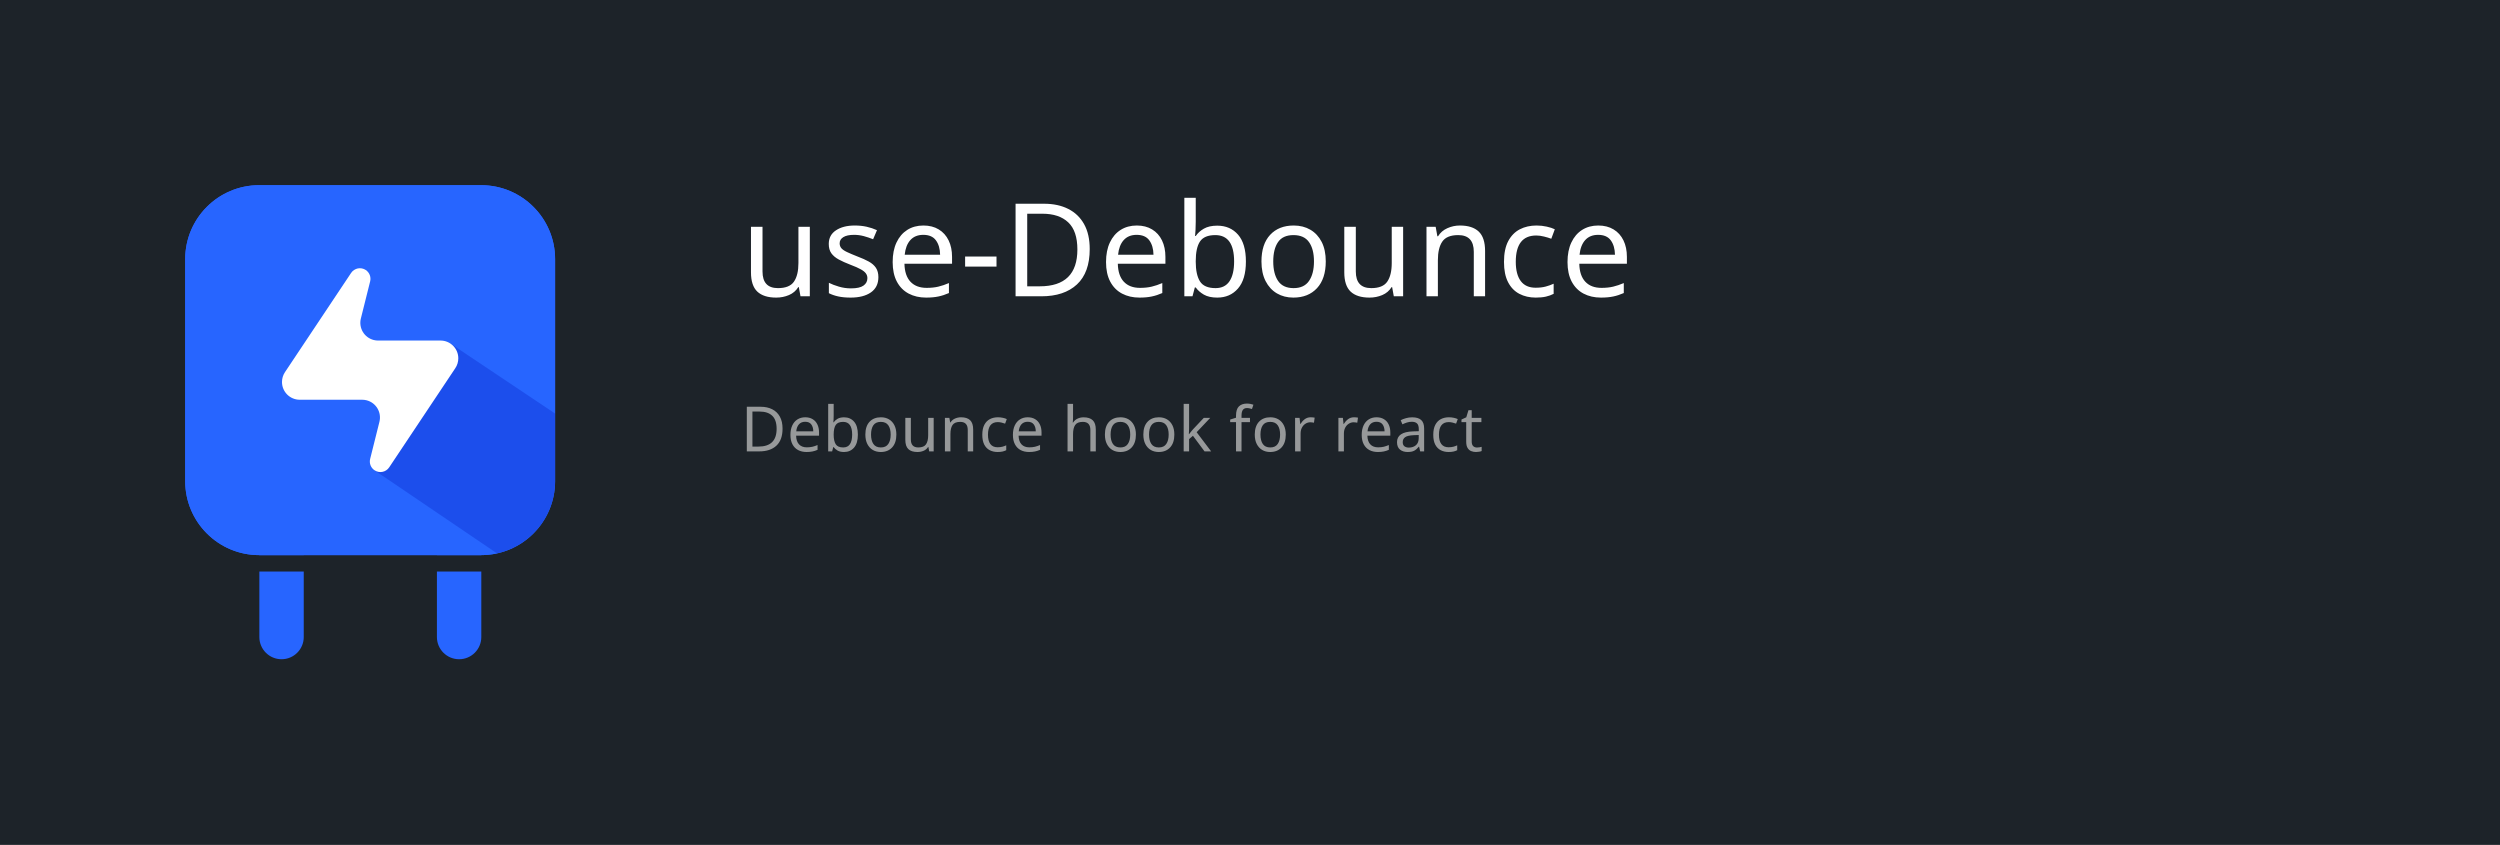
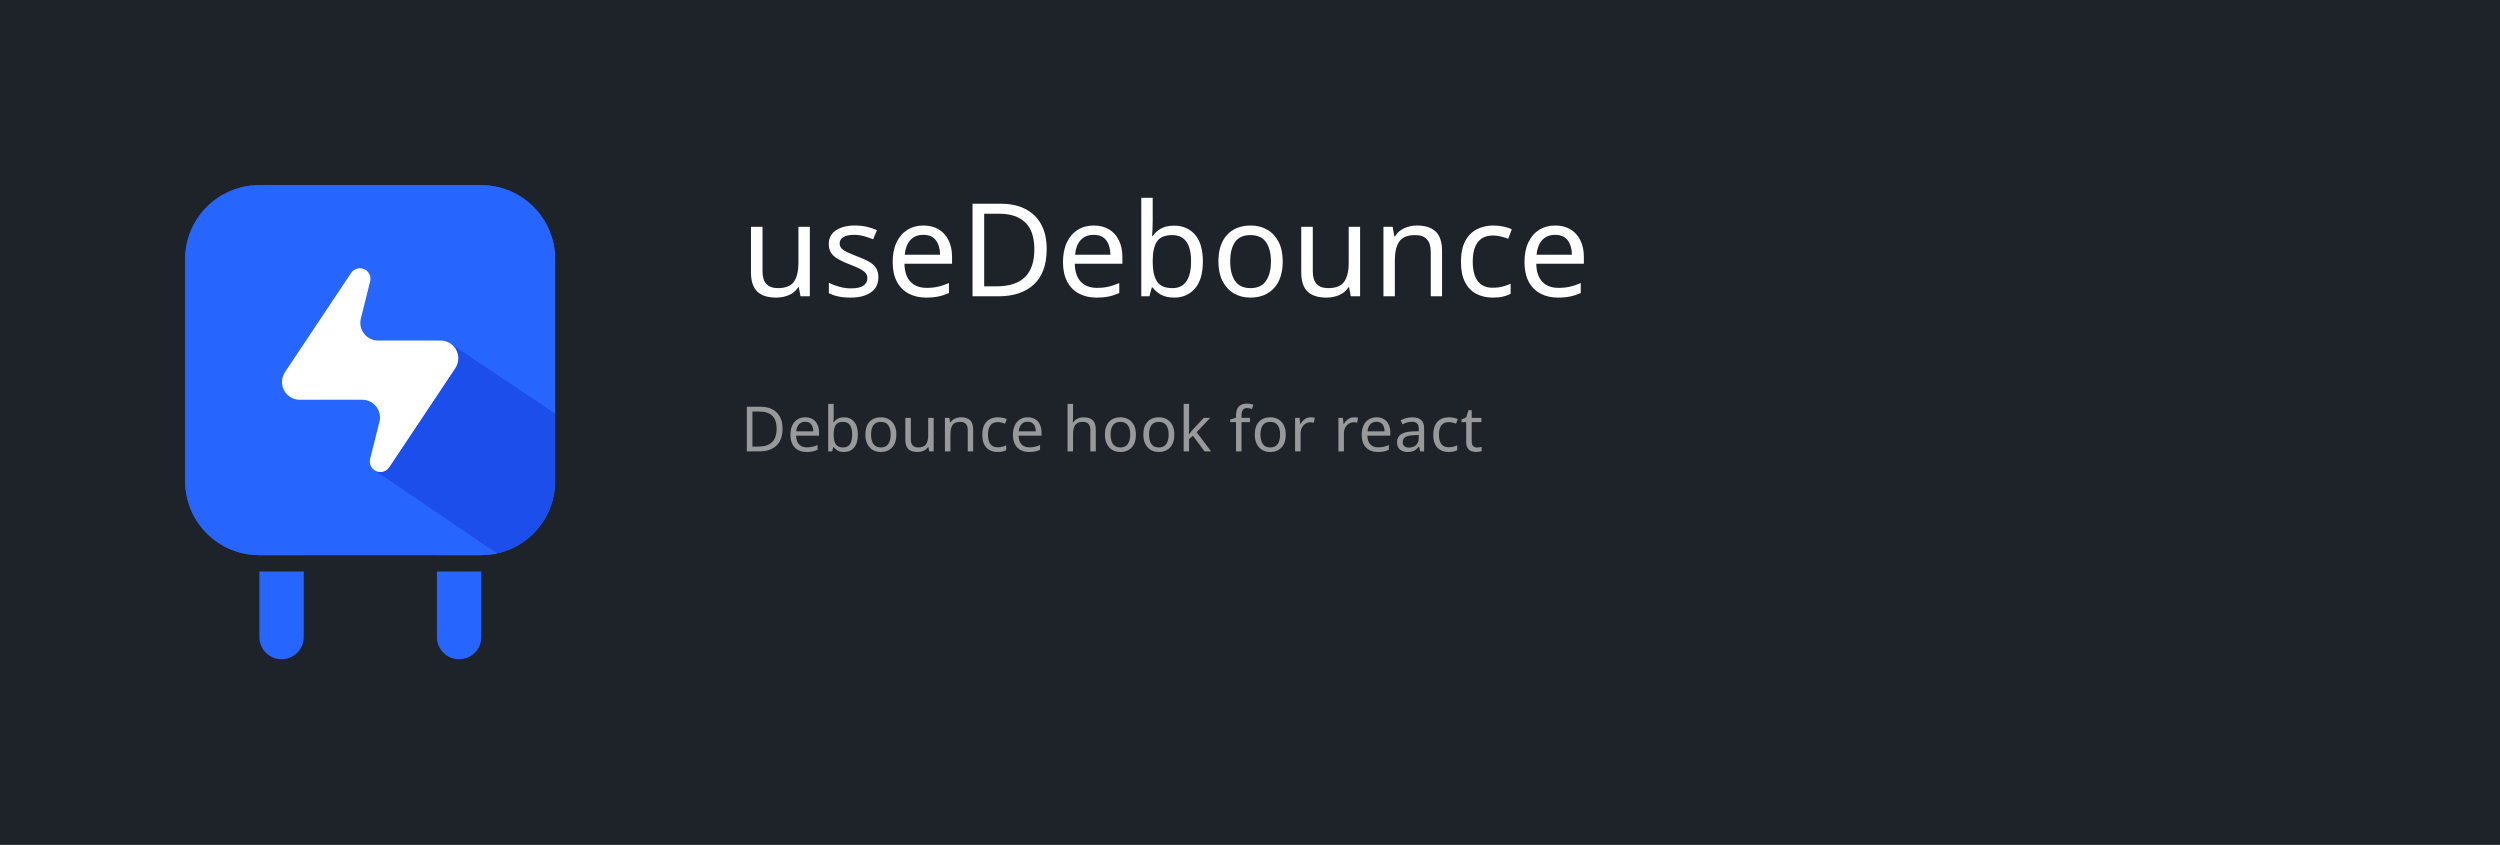
<svg xmlns="http://www.w3.org/2000/svg" xmlns:xlink="http://www.w3.org/1999/xlink" width="1080px" height="365px" viewBox="0 0 1080 365" version="1.1">
  <defs>
    <path d="M31.962,0 L127.846,0 C145.498,0 159.808,14.31 159.808,31.962 L159.808,127.846 C159.808,145.498 145.498,159.808 127.846,159.808 L31.962,159.808 C14.31,159.808 0,145.498 0,127.846 L0,31.962 C0,14.31 14.31,0 31.962,0 Z" id="path-1" />
  </defs>
  <g id="Artboard" stroke="none" stroke-width="1" fill="none" fill-rule="evenodd">
    <rect fill="#FFFFFF" x="0" y="0" width="1080" height="365" />
    <rect id="Rectangle" fill="#1D2329" x="0" y="0" width="1080" height="365" />
    <g id="Final-Icon" transform="translate(80, 80)">
      <path d="M127.925,166.91 L127.926,195.202 C127.926,200.497 123.633,204.79 118.337,204.79 C113.042,204.79 108.749,200.497 108.749,195.202 L108.749,166.91 L127.925,166.91 Z M118.337,127.846 C123.633,127.846 127.926,132.139 127.926,137.434 L127.925,159.807 L108.749,159.807 L108.749,137.434 C108.749,132.139 113.042,127.846 118.337,127.846 Z" id="Shape" fill="#2765FF" fill-rule="nonzero" />
      <path d="M51.218,166.91 L51.218,195.202 C51.218,200.497 46.925,204.79 41.63,204.79 C36.334,204.79 32.041,200.497 32.041,195.202 L32.041,166.91 L51.218,166.91 Z M41.63,127.846 C46.925,127.846 51.218,132.139 51.218,137.434 L51.218,159.807 L32.041,159.807 L32.041,137.434 C32.041,132.139 36.334,127.846 41.63,127.846 Z" id="Shape" fill="#2765FF" fill-rule="nonzero" />
      <path d="M31.962,0 L127.846,0 C145.498,0 159.808,14.31 159.808,31.962 L159.808,127.846 C159.808,145.498 145.498,159.808 127.846,159.808 L31.962,159.808 C14.31,159.808 0,145.498 0,127.846 L0,31.962 C0,14.31 14.31,0 31.962,0 Z" id="Rectangle" fill="#2765FF" fill-rule="nonzero" />
      <g id="Shadow-Mask">
        <g id="Mask" fill="#2765FF" fill-rule="nonzero">
          <path d="M31.962,0 L127.846,0 C145.498,0 159.808,14.31 159.808,31.962 L159.808,127.846 C159.808,145.498 145.498,159.808 127.846,159.808 L31.962,159.808 C14.31,159.808 0,145.498 0,127.846 L0,31.962 C0,14.31 14.31,0 31.962,0 Z" id="path-1" />
        </g>
        <g id="Rectangle-Clipped">
          <mask id="mask-2" fill="white">
            <use xlink:href="#path-1" />
          </mask>
          <g id="path-1" />
          <polygon id="Rectangle" fill="#0036BC" fill-rule="nonzero" opacity="0.284" style="mix-blend-mode: multiply;" mask="url(#mask-2)" points="114.529 68.362 194.957 122.166 159.808 176.084 81.679 123.111 115.032 69.19" />
        </g>
      </g>
      <path d="M76.472,92.688 L49.491,92.688 C45.254,92.688 41.82,89.254 41.82,85.018 C41.82,83.503 42.268,82.023 43.108,80.763 L71.676,37.91 C73.075,35.813 75.909,35.246 78.007,36.644 C79.612,37.714 80.372,39.678 79.904,41.55 L75.894,57.588 C74.867,61.698 77.366,65.863 81.476,66.89 C82.084,67.042 82.709,67.119 83.336,67.119 L110.317,67.119 C114.553,67.119 117.988,70.553 117.988,74.79 C117.988,76.304 117.539,77.785 116.699,79.045 L88.131,121.897 C86.733,123.995 83.898,124.562 81.8,123.163 C80.195,122.093 79.436,120.129 79.904,118.258 L83.913,102.22 C84.941,98.11 82.442,93.945 78.332,92.917 C77.724,92.765 77.099,92.688 76.472,92.688 Z" id="Path-14" fill="#FFFFFF" fill-rule="nonzero" />
    </g>
    <text id="title" font-family="Avenir-Medium, Avenir" font-size="56" font-weight="400" letter-spacing="0.56" fill="#FFFFFF">
-       <tspan x="320" y="128">use-Debounce</tspan>
+       <tspan x="320" y="128">useDebounce</tspan>
    </text>
    <text id="description" font-family="AvenirNext-Regular, Avenir Next" font-size="27" font-weight="normal" letter-spacing="0.27" fill="#97999A">
      <tspan x="320" y="195"> Debounce hook for react</tspan>
      <tspan x="320" y="232" />
      <tspan x="320" y="269" />
    </text>
  </g>
</svg>
